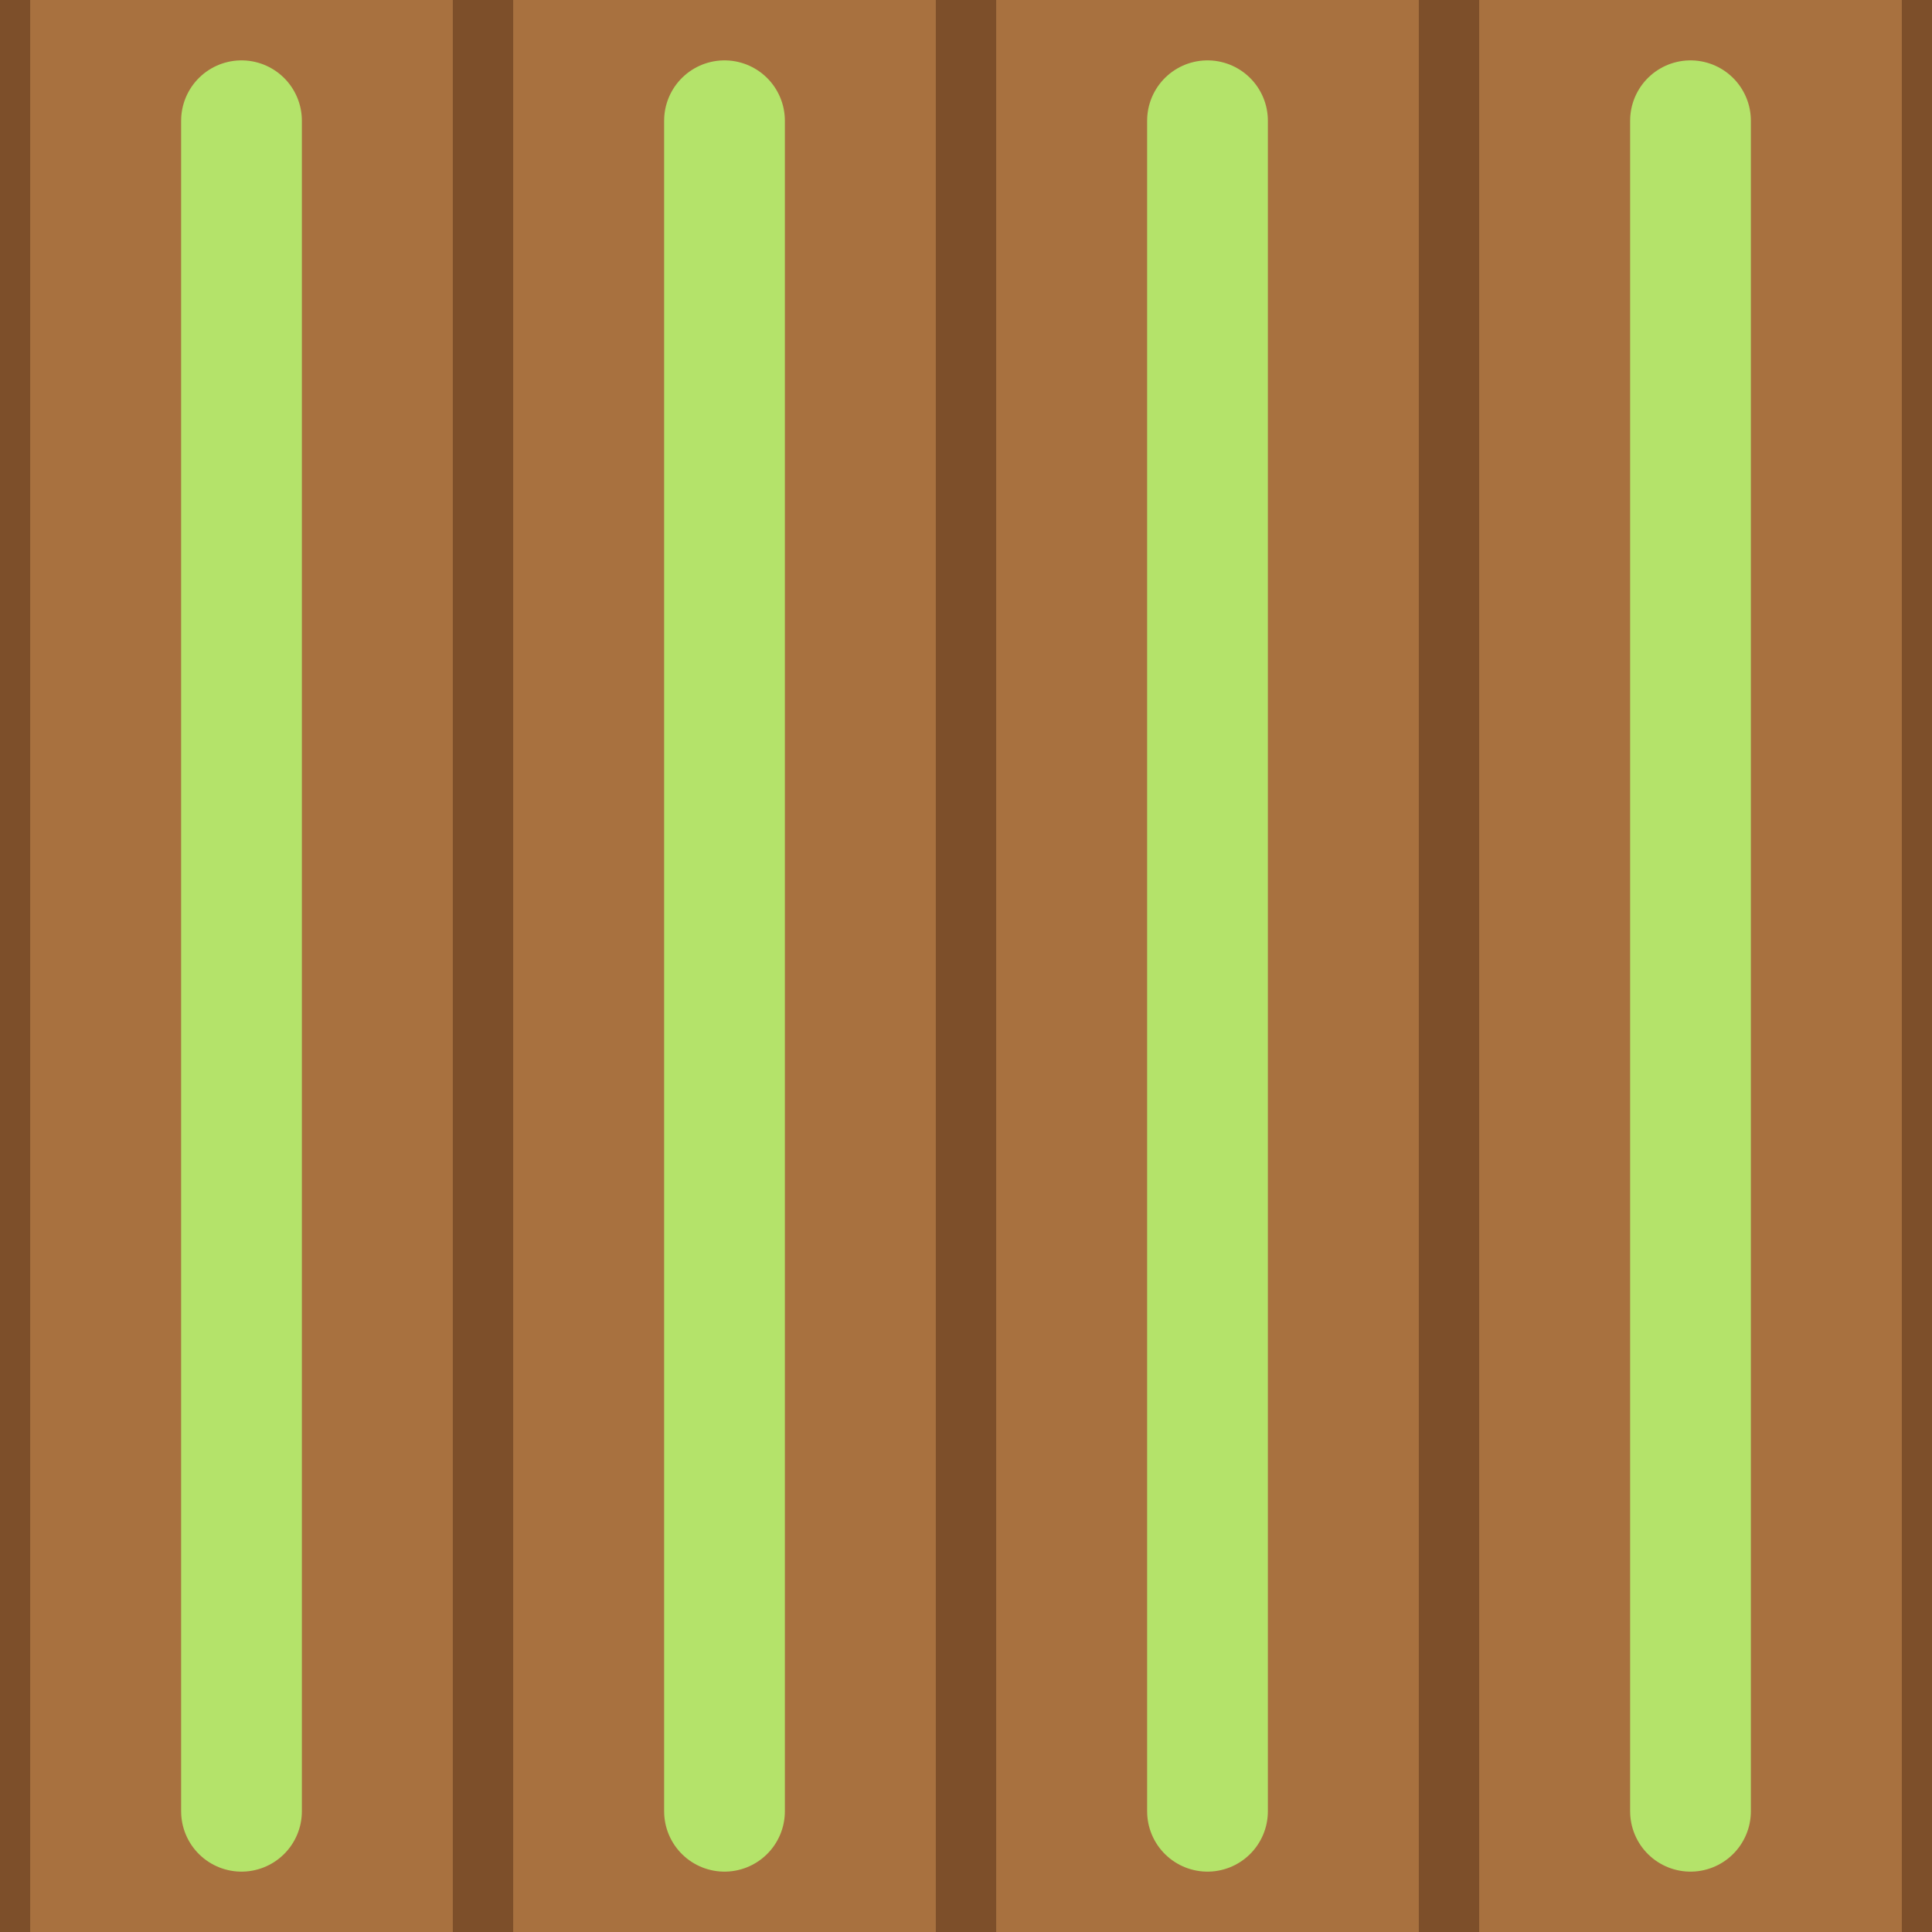
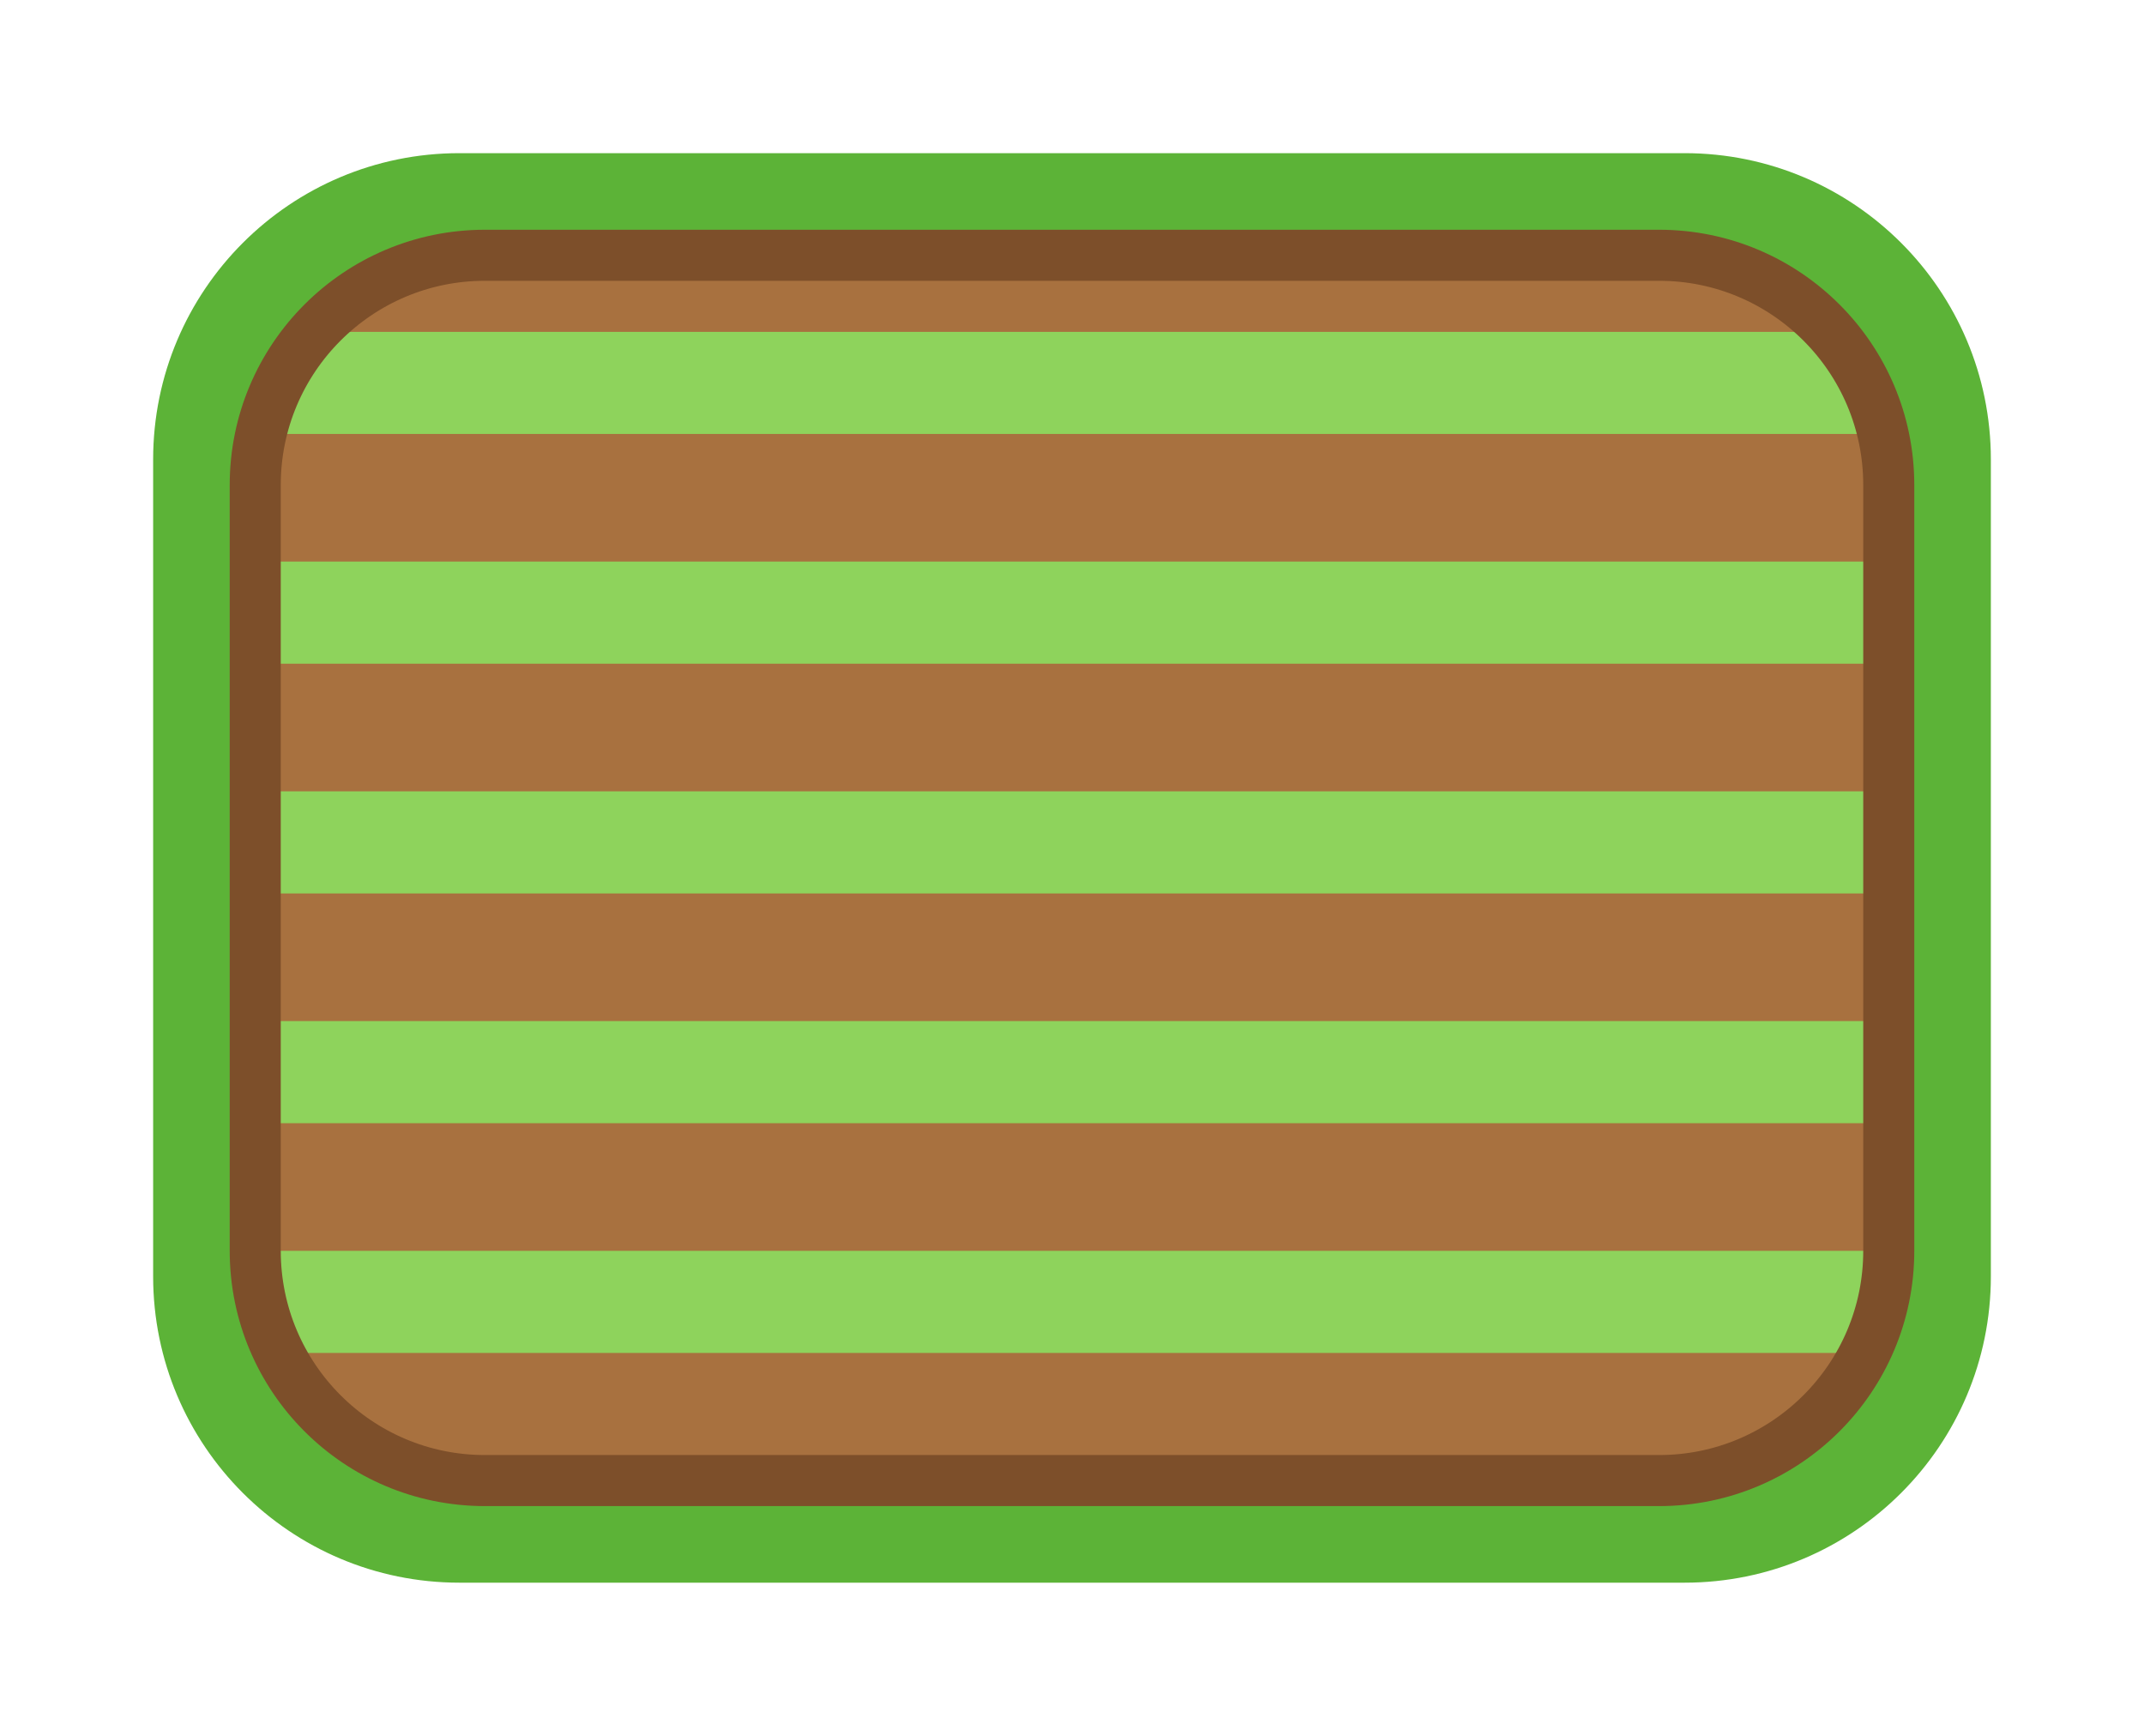
- <svg xmlns="http://www.w3.org/2000/svg" viewBox="0 0 48 48" width="48" height="48">
-   <rect fill="#a8713f" x="0" y="0" width="48" height="48" />
-   <path fill="none" stroke="#7d4f2a" stroke-width="1.5" stroke-linejoin="round" stroke-linecap="round" d="M0 0v48M12 0v48M24 0v48M36 0v48M48 0v48" />
-   <path fill="none" stroke="#b4e36a" stroke-width="3" stroke-linejoin="round" stroke-linecap="round" d="M6 3v42M18 3v42M30 3v42M42 3v42" />
+ <svg xmlns="http://www.w3.org/2000/svg" viewBox="-42 -34 84 68" stroke-linejoin="round" stroke-linecap="round" width="84" height="68">
+   <rect fill="#5cb337" x="-36" y="-28" width="72" height="56" rx="12" />
+   <clipPath id="fa-cp-crop-field">
+     <rect x="-32" y="-24" width="64" height="48" rx="9" />
+   </clipPath>
+   <rect fill="#a8713f" x="-32" y="-24" width="64" height="48" rx="9" />
+   <g clip-path="url(#fa-cp-crop-field)">
+     <path fill="none" stroke="#8ed35c" stroke-width="4" d="M-32 -19H32M-32 -10H32M-32 -1H32M-32 8H32M-32 17H32" />
+   </g>
+   <rect fill="none" stroke="#7d4f2a" stroke-width="2" x="-32" y="-24" width="64" height="48" rx="9" />
</svg>
